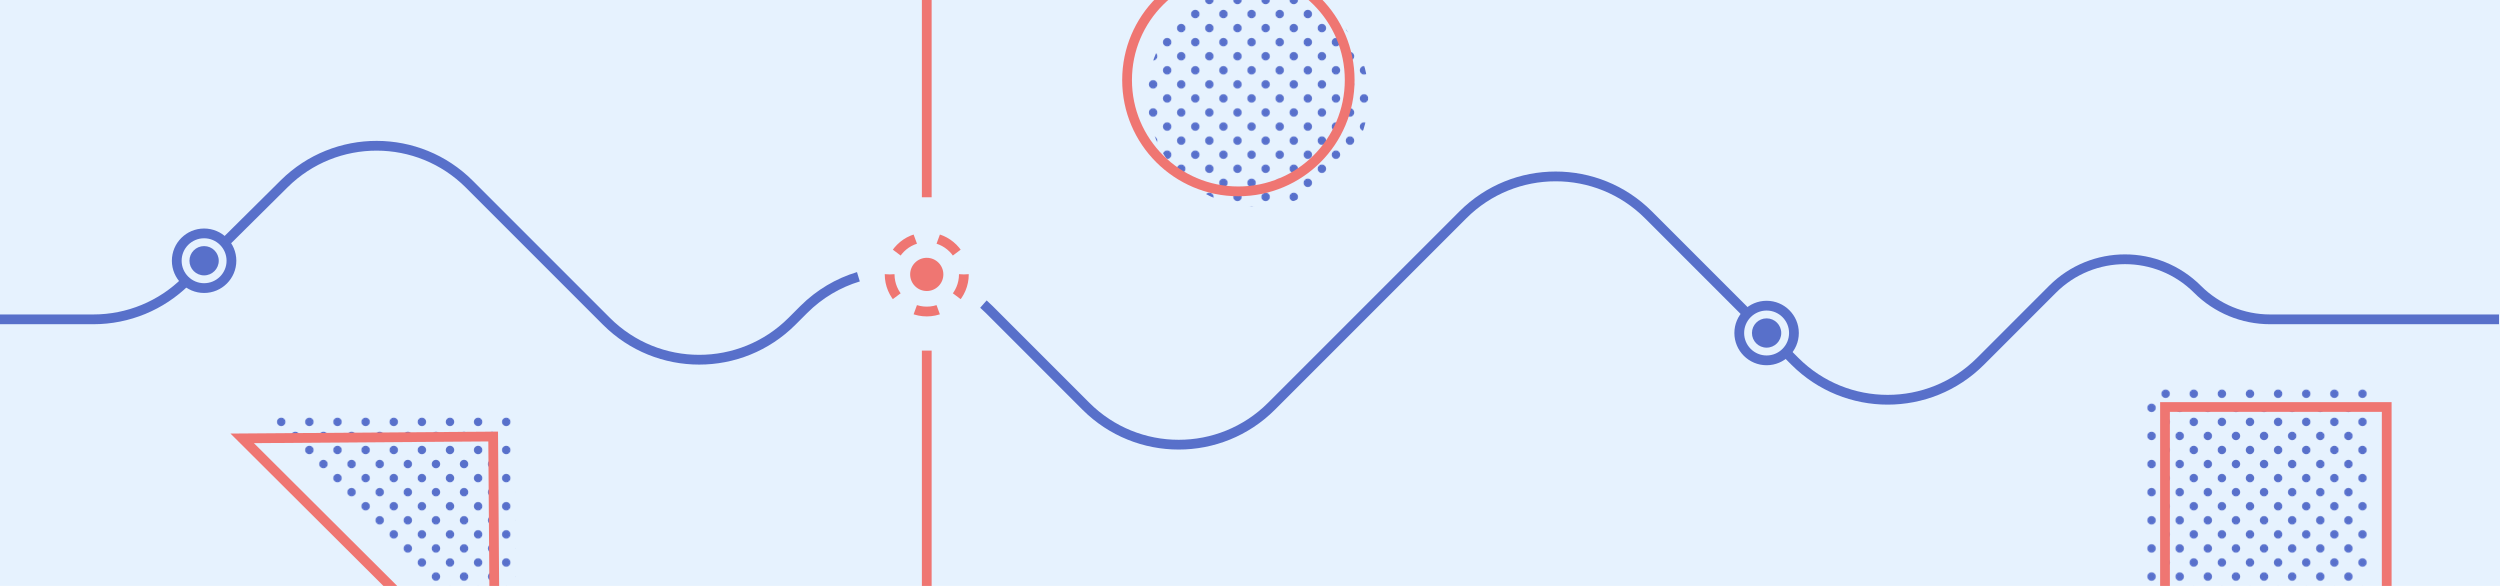
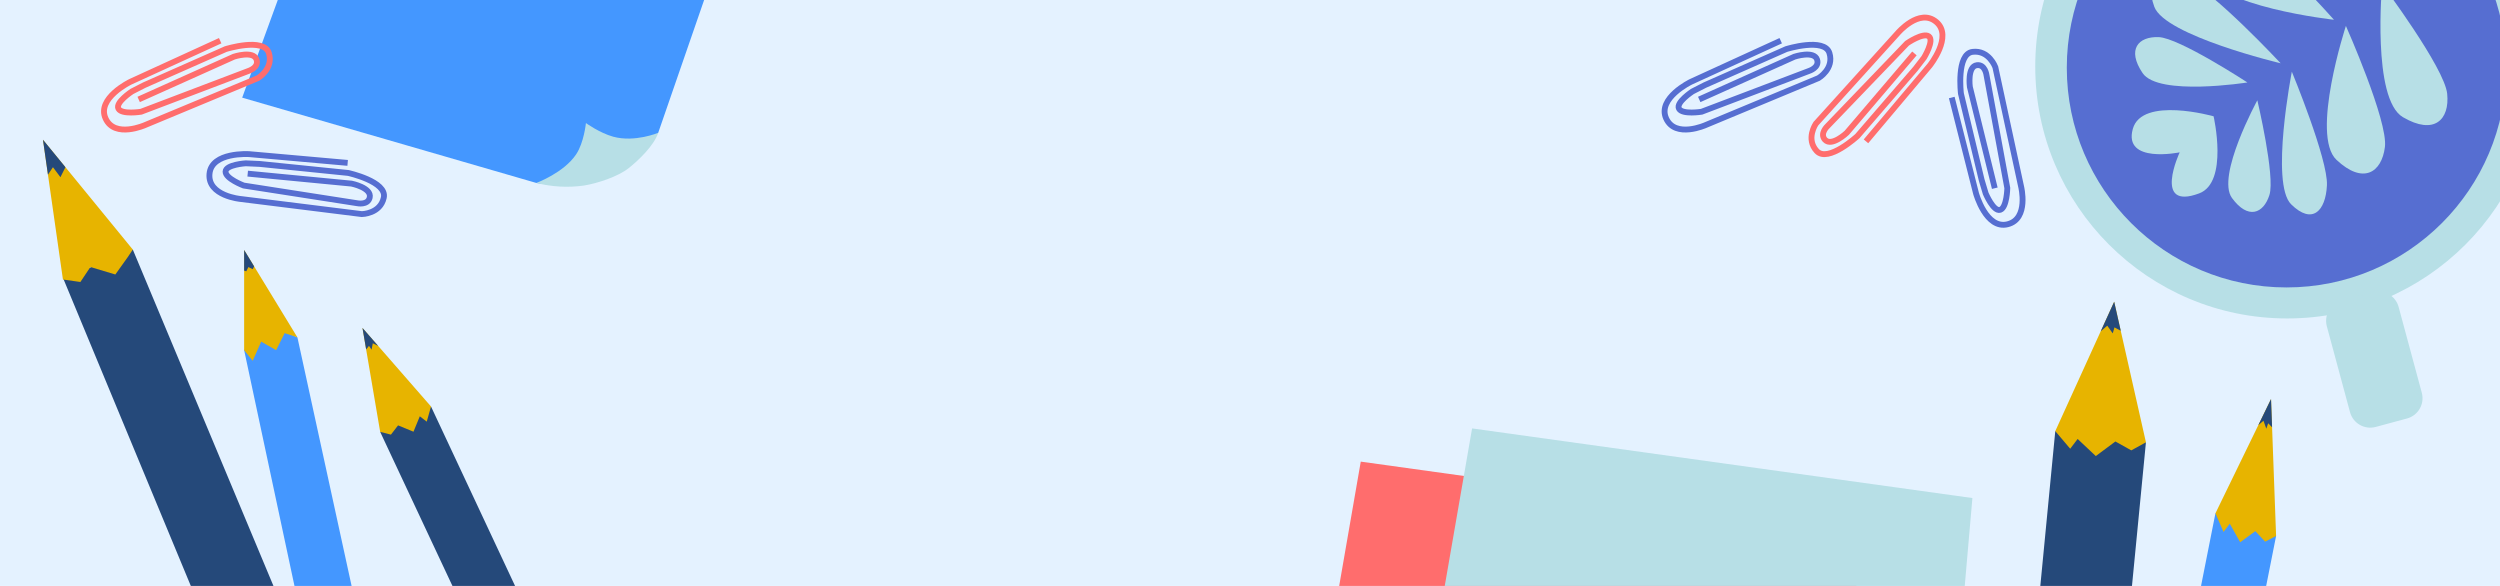
- <svg xmlns="http://www.w3.org/2000/svg" xmlns:xlink="http://www.w3.org/1999/xlink" version="1.1" id="Layer_1" x="0px" y="0px" viewBox="0 0 1280 300" style="enable-background:new 0 0 1280 300;" xml:space="preserve">
-   <style type="text/css">
- 	.st0{fill:none;}
- 	.st1{fill:#5870CA;}
- 	.st2{clip-path:url(#SVGID_2_);fill:#E6F2FE;}
- 	.st3{clip-path:url(#SVGID_2_);fill:url(#_x31_0_dpi_30_x25_);}
- 	.st4{clip-path:url(#SVGID_2_);fill:none;stroke:#EF7672;stroke-width:5;stroke-miterlimit:10;}
- 	.st5{clip-path:url(#SVGID_2_);fill:none;stroke:#5870CA;stroke-width:5;stroke-miterlimit:10;}
- 	.st6{clip-path:url(#SVGID_2_);}
- 	.st7{fill:#E6F2FE;}
- 	.st8{fill:none;stroke:#EF7672;stroke-width:5;stroke-miterlimit:10;stroke-dasharray:11.935,11.935;}
- 	.st9{clip-path:url(#SVGID_2_);fill:#EF7672;}
- 	.st10{clip-path:url(#SVGID_2_);fill:#E6F2FE;stroke:#5870CA;stroke-width:5;stroke-miterlimit:10;}
- 	.st11{clip-path:url(#SVGID_2_);fill:#5870CA;}
- </style>
-   <pattern width="28.8" height="28.8" patternUnits="userSpaceOnUse" id="_x31_0_dpi_30_x25_" viewBox="2.16 -30.96 28.8 28.8" style="overflow:visible;">
-     <g>
-       <rect x="2.16" y="-30.96" class="st0" width="28.8" height="28.8" />
-       <g>
-         <path class="st1" d="M30.96,0c1.19,0,2.16-0.97,2.16-2.16c0-1.19-0.97-2.16-2.16-2.16c-1.19,0-2.16,0.97-2.16,2.16     C28.8-0.97,29.77,0,30.96,0z" />
-         <path class="st1" d="M16.56,0c1.19,0,2.16-0.97,2.16-2.16c0-1.19-0.97-2.16-2.16-2.16c-1.19,0-2.16,0.97-2.16,2.16     C14.4-0.97,15.37,0,16.56,0z" />
-         <path class="st1" d="M30.96-14.4c1.19,0,2.16-0.97,2.16-2.16c0-1.19-0.97-2.16-2.16-2.16c-1.19,0-2.16,0.97-2.16,2.16     C28.8-15.37,29.77-14.4,30.96-14.4z" />
-         <path class="st1" d="M16.56-14.4c1.19,0,2.16-0.97,2.16-2.16c0-1.19-0.97-2.16-2.16-2.16c-1.19,0-2.16,0.97-2.16,2.16     C14.4-15.37,15.37-14.4,16.56-14.4z" />
-         <path class="st1" d="M9.36-7.2c1.19,0,2.16-0.97,2.16-2.16c0-1.19-0.97-2.16-2.16-2.16c-1.19,0-2.16,0.97-2.16,2.16     C7.2-8.17,8.17-7.2,9.36-7.2z" />
-         <path class="st1" d="M23.76-7.2c1.19,0,2.16-0.97,2.16-2.16c0-1.19-0.97-2.16-2.16-2.16c-1.19,0-2.16,0.97-2.16,2.16     C21.6-8.17,22.57-7.2,23.76-7.2z" />
-         <path class="st1" d="M9.36-21.6c1.19,0,2.16-0.97,2.16-2.16c0-1.19-0.97-2.16-2.16-2.16c-1.19,0-2.16,0.97-2.16,2.16     C7.2-22.57,8.17-21.6,9.36-21.6z" />
-         <path class="st1" d="M23.76-21.6c1.19,0,2.16-0.97,2.16-2.16c0-1.19-0.97-2.16-2.16-2.16c-1.19,0-2.16,0.97-2.16,2.16     C21.6-22.57,22.57-21.6,23.76-21.6z" />
-       </g>
-       <g>
-         <path class="st1" d="M2.16,0c1.19,0,2.16-0.97,2.16-2.16c0-1.19-0.97-2.16-2.16-2.16C0.97-4.32,0-3.35,0-2.16     C0-0.97,0.97,0,2.16,0z" />
-         <path class="st1" d="M2.16-14.4c1.19,0,2.16-0.97,2.16-2.16c0-1.19-0.97-2.16-2.16-2.16C0.97-18.72,0-17.75,0-16.56     C0-15.37,0.97-14.4,2.16-14.4z" />
-       </g>
-       <g>
-         <path class="st1" d="M30.96-28.8c1.19,0,2.16-0.97,2.16-2.16c0-1.19-0.97-2.16-2.16-2.16c-1.19,0-2.16,0.97-2.16,2.16     C28.8-29.77,29.77-28.8,30.96-28.8z" />
-         <path class="st1" d="M16.56-28.8c1.19,0,2.16-0.97,2.16-2.16c0-1.19-0.97-2.16-2.16-2.16c-1.19,0-2.16,0.97-2.16,2.16     C14.4-29.77,15.37-28.8,16.56-28.8z" />
-       </g>
-       <g>
-         <path class="st1" d="M2.16-28.8c1.19,0,2.16-0.97,2.16-2.16c0-1.19-0.97-2.16-2.16-2.16C0.97-33.12,0-32.15,0-30.96     C0-29.77,0.97-28.8,2.16-28.8z" />
-       </g>
+ <svg xmlns="http://www.w3.org/2000/svg" viewBox="0 0 1280 300">
+   <defs>
+     <style>.cls-1,.cls-10,.cls-11{fill:none;}.cls-2{clip-path:url(#clip-path);}.cls-3{fill:#e4f2ff;}.cls-4{fill:#25497a;}.cls-5{fill:#4497ff;}.cls-6{fill:#e7b400;}.cls-7{fill:#b7dfe6;}.cls-8{fill:#ff6d6d;}.cls-9{fill:#566ed1;}.cls-10{stroke:#ff6d6d;}.cls-10,.cls-11{stroke-miterlimit:10;stroke-width:3px;}.cls-11{stroke:#566ed1;}</style>
+     <clipPath id="clip-path">
+       <rect class="cls-1" width="1280" height="300" />
+     </clipPath>
+   </defs>
+   <g id="Layer_1" data-name="Layer 1">
+     <g class="cls-2">
+       <rect class="cls-3" width="1280" height="300" />
+       <polygon class="cls-4" points="270.68 314.87 244.44 327.26 194.65 221.12 220.68 208.13 270.68 314.87" />
+       <polygon class="cls-5" points="185.45 324.9 157.4 331.05 125 179.29 135.91 165.11 152.28 172.75 185.45 324.9" />
+       <polygon class="cls-4" points="143 307.15 106.89 322.14 32.45 142.76 67.99 127.77 143 307.15" />
+       <polygon class="cls-6" points="185.59 167.91 194.65 221.12 200.16 222.53 203.81 217.79 211.7 221.03 214.94 213.15 218.49 215.88 220.68 208.13 185.59 167.91" />
+       <polygon class="cls-6" points="125 128 125 179.29 129.37 184.75 133.73 174.93 141.37 179.29 145.74 170.56 152.28 172.75 125 128" />
+       <polygon class="cls-6" points="22 71.55 32.22 143.1 41.16 144.38 46.27 136.71 59.05 140.54 65.44 131.6 67.99 127.77 22 71.55" />
+       <polygon class="cls-4" points="22 71.55 24.55 89.44 27.11 85.61 30.94 90.72 33.5 85.61 22 71.55" />
+       <polygon class="cls-4" points="125 128 125 138.55 126.09 138.91 127.18 136.73 129.37 137.82 130.12 136.4 125 128" />
+       <polygon class="cls-4" points="185.59 167.91 187.47 178.9 188.92 177.07 190.24 179.04 190.88 175.75 193.64 177.14 185.59 167.91" />
+       <path class="cls-5" d="M274.6,93.67,124,50,166.25-65.94l200,49.34L337,68C322,86,300,98,274.6,93.67Z" />
+       <path class="cls-7" d="M274.6,93.67S288.68,88.49,295,79c4-6,5-16,5-16s7,5.08,14,7c11,3,23-2,23-2-2.11,6.5-10,14-15,18-5.52,4.42-16,7.84-23,9A63.23,63.23,0,0,1,274.6,93.67Z" />
+       <path class="cls-8" d="M669.81,391.28l26.9-154.93L952.87,272,935,477.22,748.71,452.8C705.41,438.73,671.53,417.22,669.81,391.28Z" />
+       <path class="cls-7" d="M726.81,374.28l26.9-154.93L1009.87,255,992,460.22,805.71,435.8C762.41,421.73,728.53,400.22,726.81,374.28Z" />
+       <circle class="cls-7" cx="1171.05" cy="34.05" r="129" />
+       <circle class="cls-9" cx="1170.7" cy="34.67" r="112.5" />
+       <rect class="cls-7" x="1196.62" y="150.62" width="38.07" height="67" rx="10.74" transform="translate(-5.97 323.22) rotate(-15.11)" />
+       <path class="cls-7" d="M1219.65-8s-5.33,58.63,10.66,68,24,1.33,22.65-12S1219.65-8,1219.65-8Z" />
+       <path class="cls-7" d="M1173.42,36.7s-11.14,57.23-.37,67.89,17.7,3.53,18.34-9.71S1173.42,36.7,1173.42,36.7Z" />
+       <path class="cls-7" d="M1155.76,51.36s-21.18,38.78-13,50,16.12,8.08,19.18-1.49S1155.76,51.36,1155.76,51.36Z" />
+       <path class="cls-7" d="M1133.36,59.54S1096.67,49.17,1092,66c-5,18,24,12,24,12s-14,30,10,21C1141.13,93.33,1133.36,59.54,1133.36,59.54Z" />
+       <path class="cls-7" d="M1201.1,13.27s-18.28,56-4.78,68.62,23.08,6.66,24.76-6.63S1201.1,13.27,1201.1,13.27Z" />
+       <path class="cls-7" d="M1167.7,32.4S1108.47,18.33,1103,3.45s4.31-18.4,17.17-13.29S1167.7,32.4,1167.7,32.4Z" />
+       <path class="cls-7" d="M1150.67,42.22s-45.57,7.22-53.68-4.83-2.26-18.75,8.23-18.39S1150.67,42.22,1150.67,42.22Z" />
+       <path class="cls-7" d="M1195,10.12s-61.11-6.72-67.3-25.06,3.67-24.88,17-20.75S1195,10.12,1195,10.12Z" />
+       <polygon class="cls-5" points="1105.2 409.69 1136.35 420.52 1165.36 274.42 1134.3 262.81 1105.2 409.69" />
+       <polygon class="cls-6" points="1162.77 204.29 1165.36 274.42 1159.75 277.32 1154.72 271.94 1146.97 277.63 1141.65 268.13 1138.46 272.34 1134.3 262.81 1162.77 204.29" />
+       <polygon class="cls-4" points="1162.77 204.29 1163.3 218.78 1161.31 216.71 1160.35 219.49 1158.89 215.4 1156.24 217.71 1162.77 204.29" />
+       <polygon class="cls-4" points="1037.06 378.48 1083.47 383.36 1098.72 226.46 1052.3 220.74 1037.06 378.48" />
+       <polygon class="cls-6" points="1082.46 154.48 1098.72 226.46 1091.23 230.59 1083.08 226.04 1073.05 233.5 1063.75 224.75 1059.94 229.75 1052.3 220.74 1082.46 154.48" />
+       <polygon class="cls-4" points="1082.46 154.48 1085.82 169.35 1082.61 167.62 1081.72 170.69 1078.92 166.75 1075.54 169.68 1082.46 154.48" />
+       <path class="cls-10" d="M955.38,72.36,988,33.62s12.11-15,3.39-22.38S971.6,17,971.6,17L929.72,63.33s-5.32,7.79.44,14S951,69.68,951,69.68L980.73,35.2l4.38-5.69s5.36-8.8,2.44-10.91-11.15,3.56-11.15,3.56l-40.73,42.4s-4.15,3.84-1.28,7c3.46,3.75,11.16-3.56,11.16-3.56l34.64-40.65" />
+       <path class="cls-11" d="M999.3,49.92,1011.72,99s5.13,18.6,16.19,15.82,6.88-19.36,6.88-19.36l-13.18-61.08s-3.22-8.86-11.64-7.83S1004,47.91,1004,47.91l10.62,44.28,2.06,6.89s4,9.48,7.43,8.35,3.63-11.13,3.63-11.13l-10.65-57.83s-.69-5.61-4.9-5.1c-5.06.62-3.62,11.13-3.62,11.13l12.76,51.87" />
+       <path class="cls-11" d="M911.73,20.84l-46,21.06s-17.37,8.4-12.65,18.77S873.35,64,873.35,64l57.7-24s8.14-4.76,5.61-12.86-22.1-2-22.1-2L872.92,43.56l-6.4,3.27s-8.61,5.66-6.88,8.82,11.6,1.56,11.6,1.56l55-20.89s5.4-1.69,4.13-5.74c-1.52-4.87-11.6-1.56-11.6-1.56L870,50.92" />
+       <path class="cls-10" d="M112.73,20.84l-46,21.06S49.34,50.3,54.06,60.67,74.35,64,74.35,64l57.7-24s8.14-4.76,5.61-12.86-22.1-2-22.1-2L73.92,43.56l-6.4,3.27s-8.61,5.66-6.88,8.82,11.6,1.56,11.6,1.56l55-20.89s5.4-1.69,4.13-5.74c-1.52-4.87-11.6-1.56-11.6-1.56L71,50.92" />
+       <path class="cls-11" d="M178,83.4l-50.41-4.48S108.29,77.62,107.26,89s16,12.89,16,12.89l62,7.73s9.43-.12,11.24-8.41-18.23-12.66-18.23-12.66L133,83.94l-7.18-.33s-10.28.65-10.34,4.26S124.77,95,124.77,95l58.1,9.05s5.52,1.2,6.43-2.94c1.08-5-9.31-7.1-9.31-7.1L126.82,88.9" />
    </g>
-   </pattern>
-   <g>
-     <defs>
-       <rect id="SVGID_1_" x="-1" y="0" width="1281" height="300" />
-     </defs>
-     <clipPath id="SVGID_2_">
-       <use xlink:href="#SVGID_1_" style="overflow:visible;" />
-     </clipPath>
-     <rect x="-1" y="0" class="st2" width="1281" height="300" />
-     <circle class="st3" cx="644.04" cy="49.36" r="56.64" />
-     <circle class="st4" cx="634.05" cy="40.99" r="56.99" />
-     <rect x="1098.9" y="198" class="st3" width="114.17" height="115" />
-     <polygon class="st3" points="135.01,212.44 263.5,211.5 264.44,341.41  " />
-     <polygon class="st4" points="124.01,224.44 252.5,223.5 253.44,353.41  " />
-     <path class="st5" d="M503.51,155.69c1.02,0.9,2.01,1.84,2.99,2.81l0,0L556,208c26.23,26.23,68.77,26.23,95,0l98-98   c26.23-26.23,68.77-26.23,95,0l47,47l28,28c26.23,26.23,68.77,26.23,95,0l36.88-36.88c20.5-20.5,53.74-20.5,74.25,0l0,0   c9.85,9.85,23.2,15.38,37.12,15.38h117.25" />
-     <path class="st5" d="M-0.5,163.5h48.34c17.72,0,34.72-7,47.3-19.47l50.36-49.93c26.27-26.04,68.64-25.95,94.8,0.2l70.2,70.2   c26.23,26.23,68.77,26.23,95,0l6-6c8.1-8.1,17.75-13.7,28-16.8" />
-     <line class="st4" x1="474.5" y1="-6.5" x2="474.5" y2="101" />
-     <line class="st4" x1="474.5" y1="179.5" x2="474.5" y2="305" />
-     <g class="st6">
-       <circle class="st7" cx="474.5" cy="140.5" r="19" />
-       <circle class="st8" cx="474.5" cy="140.5" r="19" />
-     </g>
-     <circle class="st9" cx="474.5" cy="140.5" r="8.5" />
-     <circle class="st10" cx="904.5" cy="170.5" r="14" />
-     <circle class="st11" cx="904.5" cy="170.5" r="7.5" />
-     <circle class="st10" cx="104.5" cy="133.5" r="14" />
-     <circle class="st11" cx="104.5" cy="133.5" r="7.5" />
-     <rect x="1108.48" y="208.39" class="st4" width="113.52" height="113.52" />
  </g>
</svg>
